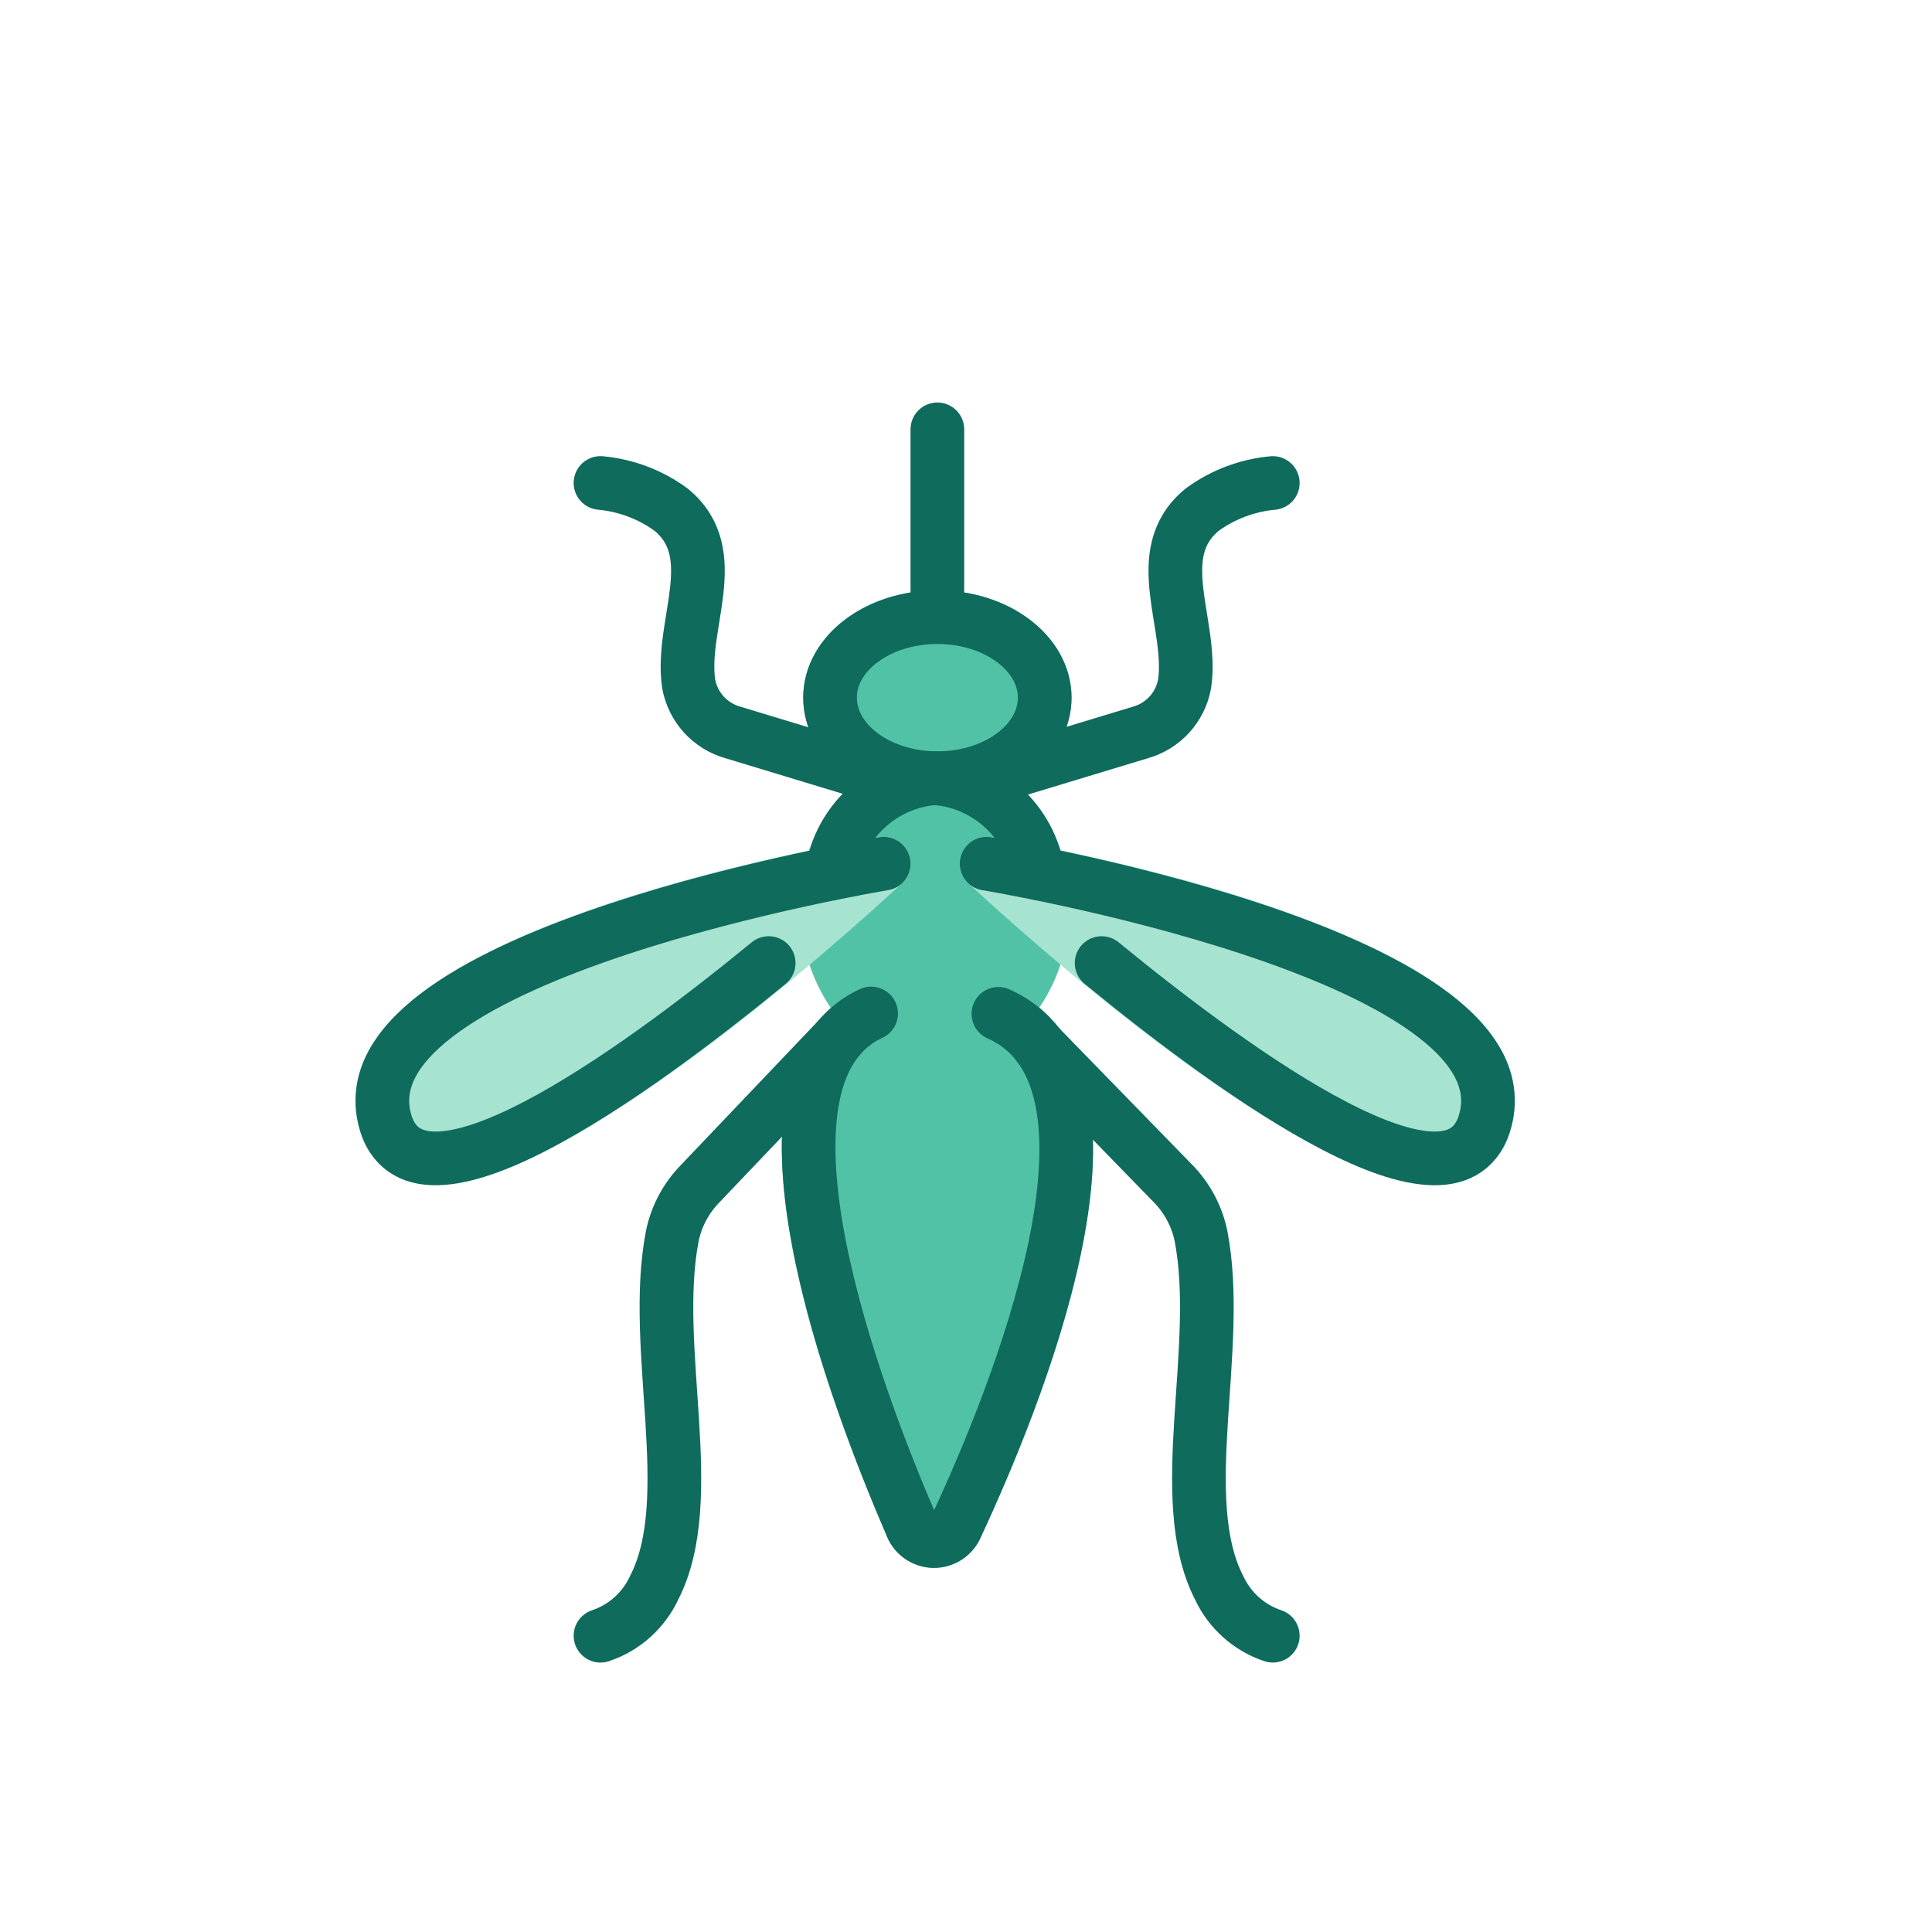
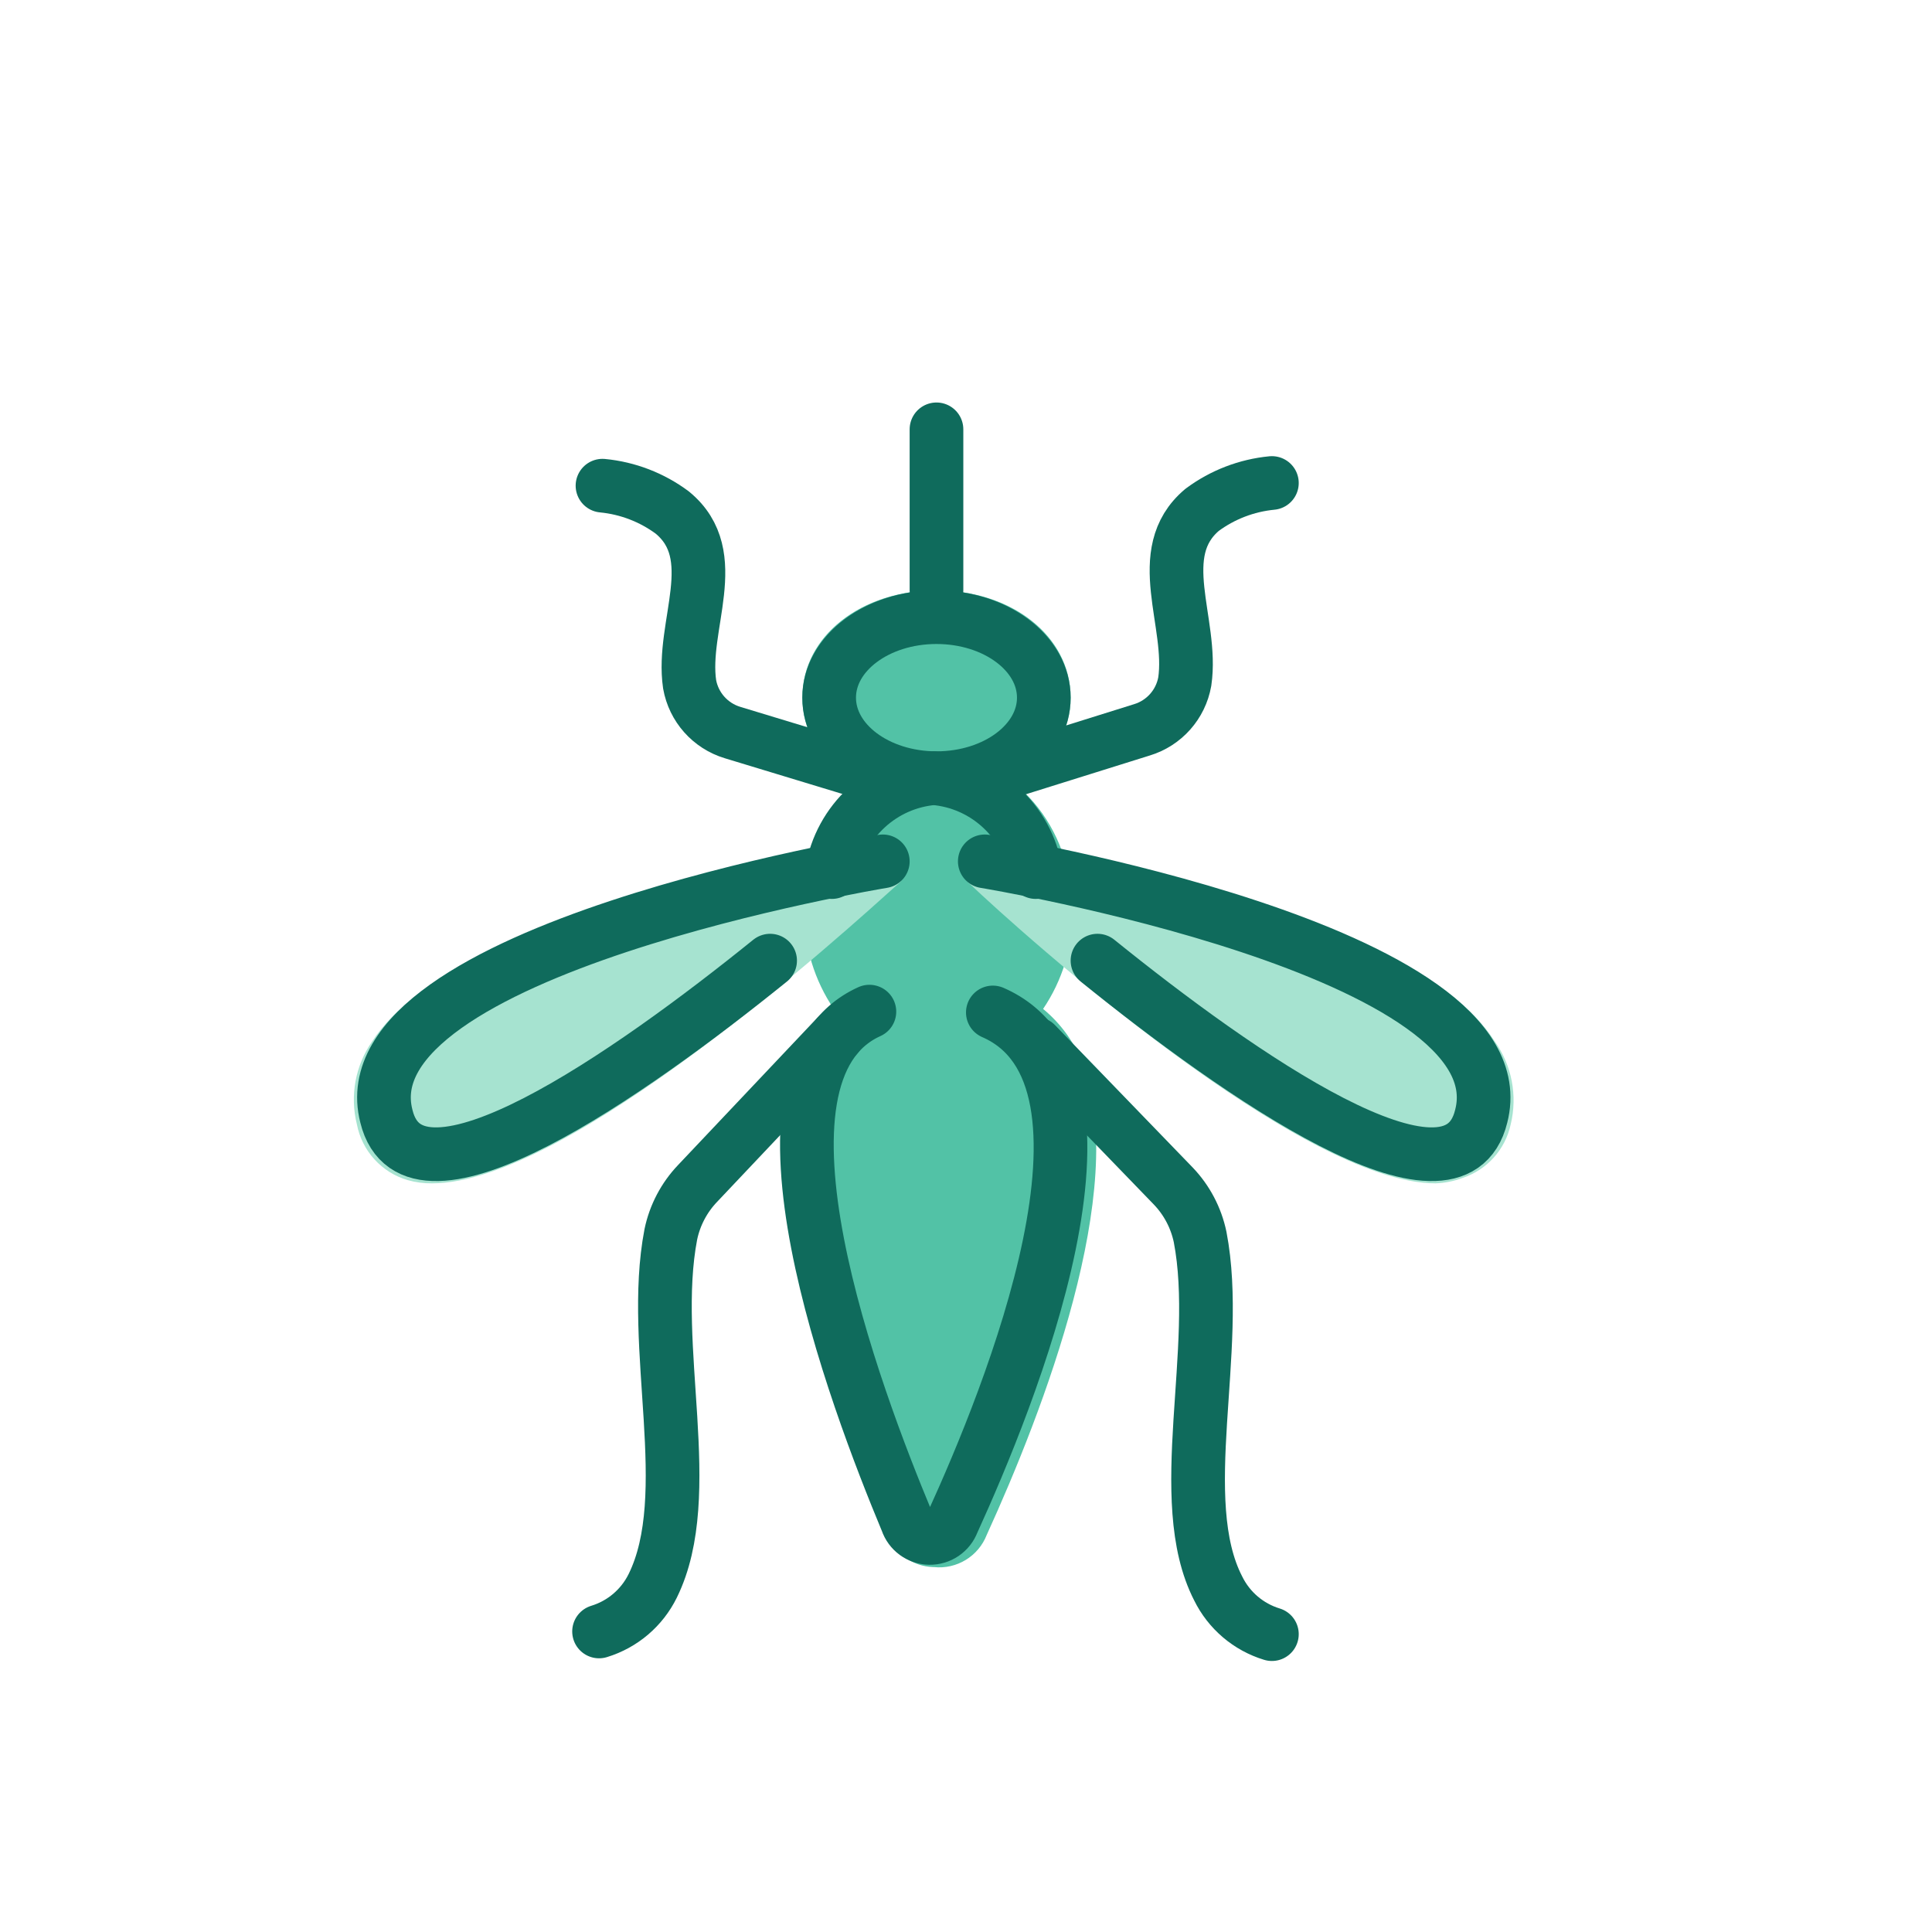
<svg xmlns="http://www.w3.org/2000/svg" fill="#0f6b5c" viewBox="0 0 72 72">
  <g>
-     <path fill="#52c2a6" d="M34.933,30c-2.757,0-5-1.794-5-4s2.243-4,5-4,5,1.794,5,4S37.69,30,34.933,30Z" />
-     <path fill="#52c2a6" d="M34.811,58.431h-.027a1.942,1.942,0,0,1-1.749-1.222c-2.594-6.007-6.09-16.126-2.074-19.648a6.455,6.455,0,0,1-1.118-3.689c0-3.238,2.243-5.872,5-5.872s5,2.634,5,5.872a6.455,6.455,0,0,1-1.111,3.681,5.038,5.038,0,0,1,1.513,2.174c1.739,4.636-1.56,12.98-3.684,17.54A1.934,1.934,0,0,1,34.811,58.431Z" />
-     <path fill="#a6e3d0" d="M16.17,44.159a3.2,3.2,0,0,1-.906-.12A2.703,2.703,0,0,1,13.37,41.97a3.843,3.843,0,0,1,.576-3.157c3.204-4.913,17.235-7.351,18.825-7.612a1,1,0,0,1,.842,1.72C31.49,34.887,21.209,44.159,16.17,44.159Z" />
-     <path fill="#a6e3d0" d="M53.53,44.159c-5.039,0-15.319-9.273-17.442-11.239A1,1,0,0,1,36.93,31.2c1.59.262,15.621,2.699,18.824,7.612A3.843,3.843,0,0,1,56.33,41.97a2.703,2.703,0,0,1-1.893,2.069A3.236,3.236,0,0,1,53.53,44.159Z" />
+     <path fill="#52c2a6" d="M34.9,30c-2.7,0-5-1.7-5-4s2.2-4,5-4,5,1.7,5,4S37.6,30,34.9,30Z" />
+     <path fill="#52c2a6" d="M34.8,58.4h-.027a1.9,1.9,0,0,1-1.7-1.2c-2.5-6.0-6.0-16.1-2.0-19.6a6.4,6.4,0,0,1-1.1-3.6c0-3.2,2.2-5.8,5-5.8s5,2.6,5,5.8a6.4,6.4,0,0,1-1.1,3.6,5.0,5.0,0,0,1,1.5,2.1c1.7,4.6-1.5,12.9-3.6,17.5A1.9,1.9,0,0,1,34.8,58.4Z" />
+     <path fill="#a6e3d0" d="M16.1,44.1a3.2,3.2,0,0,1-.906-.12A2.7,2.7,0,0,1,13.3,41.9a3.8,3.8,0,0,1,.576-3.1c3.2-4.9,17.2-7.3,18.8-7.6a1,1,0,0,1,.842,1.7C31.4,34.8,21.2,44.1,16.1,44.1Z" />
+     <path fill="#a6e3d0" d="M53.5,44.1c-5.0,0-15.3-9.2-17.4-11.2A1,1,0,0,1,36.9,31.2c1.5.262,15.6,2.6,18.8,7.6A3.8,3.8,0,0,1,56.3,41.9a2.7,2.7,0,0,1-1.8,2.0A3.2,3.2,0,0,1,53.5,44.1Z" />
  </g>
  <g>
-     <path fill="none" stroke="#0f6b5c" stroke-linecap="round" stroke-linejoin="round" stroke-width="2" d="M32.933,29l-5.62-1.704a2.306,2.306,0,0,1-1.649-1.819c-.323-2.211,1.338-4.841-.647-6.478a5.271,5.271,0,0,0-2.639-1" />
-     <path fill="none" stroke="#0f6b5c" stroke-linecap="round" stroke-linejoin="round" stroke-width="2" d="M47.433,18a5.271,5.271,0,0,0-2.639,1c-1.985,1.636-.323,4.266-.647,6.478a2.306,2.306,0,0,1-1.649,1.819L36.878,29" />
-     <ellipse cx="34.933" cy="26" rx="4" ry="3" fill="none" stroke="#0f6b5c" stroke-linecap="round" stroke-linejoin="round" stroke-width="2" />
-     <line x1="34.933" x2="34.933" y1="22" y2="16" fill="none" stroke="#0f6b5c" stroke-linecap="round" stroke-linejoin="round" stroke-width="2" />
-     <path fill="none" stroke="#0f6b5c" stroke-linecap="round" stroke-linejoin="round" stroke-width="2" d="M31.294,38.651,26.098,44.107a3.935,3.935,0,0,0-1.044,1.957c-.81,4.203,1.028,9.793-.675,13.106a3.388,3.388,0,0,1-2,1.789" />
-     <path fill="none" stroke="#0f6b5c" stroke-linecap="round" stroke-linejoin="round" stroke-width="2" d="M47.433,60.958a3.389,3.389,0,0,1-2-1.789c-1.703-3.313.135-8.903-.675-13.106a3.935,3.935,0,0,0-1.044-1.957L38.693,38.95" />
-     <path fill="none" stroke="#0f6b5c" stroke-linecap="round" stroke-linejoin="round" stroke-width="2" d="M32.933,32.187s-20.192,3.326-18.594,9.534c1.077,4.187,9.16-1.611,14.308-5.83" />
-     <path fill="none" stroke="#0f6b5c" stroke-linecap="round" stroke-linejoin="round" stroke-width="2" d="M36.768,32.187s20.191,3.326,18.594,9.534c-1.077,4.187-9.16-1.611-14.308-5.83" />
-     <path fill="none" stroke="#0f6b5c" stroke-linecap="round" stroke-linejoin="round" stroke-width="2" d="M38.693,32.548A4.212,4.212,0,0,0,34.842,29a4.213,4.213,0,0,0-3.852,3.553" />
-     <path fill="none" stroke="#0f6b5c" stroke-linecap="round" stroke-linejoin="round" stroke-width="2" d="M32.464,37.77c-5.107,2.36-.517,14.4,1.488,19.044a.902.902,0,0,0,1.701.031c2.142-4.602,7.078-16.613,1.554-19.062" />
+     <path fill="none" stroke="#0f6b5c" stroke-linecap="round" stroke-linejoin="round" stroke-width="2" d="M32.9,29l-5.6-1.7a2.3,2.3,0,0,1-1.6-1.8c-.323-2.2,1.3-4.8-.647-6.4a5.2,5.2,0,0,0-2.6-1" />
+     <path fill="none" stroke="#0f6b5c" stroke-linecap="round" stroke-linejoin="round" stroke-width="2" d="M47.4,18a5.2,5.2,0,0,0-2.6,1c-1.9,1.6-.323,4.2-.647,6.4a2.3,2.3,0,0,1-1.6,1.8L36.8,29" />
+     <ellipse cx="34.9" cy="26" rx="4" ry="3" fill="none" stroke="#0f6b5c" stroke-linecap="round" stroke-linejoin="round" stroke-width="2" />
+     <line x1="34.9" x2="34.9" y1="22" y2="16" fill="none" stroke="#0f6b5c" stroke-linecap="round" stroke-linejoin="round" stroke-width="2" />
+     <path fill="none" stroke="#0f6b5c" stroke-linecap="round" stroke-linejoin="round" stroke-width="2" d="M31.2,38.6,26.0,44.1a3.9,3.9,0,0,0-1.0,1.9c-.81,4.2,1.0,9.7-.675,13.1a3.3,3.3,0,0,1-2,1.7" />
+     <path fill="none" stroke="#0f6b5c" stroke-linecap="round" stroke-linejoin="round" stroke-width="2" d="M47.4,60.9a3.3,3.3,0,0,1-2-1.7c-1.7-3.3.135-8.9-.675-13.1a3.9,3.9,0,0,0-1.0-1.9L38.6,38.9" />
+     <path fill="none" stroke="#0f6b5c" stroke-linecap="round" stroke-linejoin="round" stroke-width="2" d="M32.9,32.1s-20.1,3.3-18.5,9.5c1.0,4.1,9.1-1.6,14.3-5.8" />
+     <path fill="none" stroke="#0f6b5c" stroke-linecap="round" stroke-linejoin="round" stroke-width="2" d="M36.7,32.1s20.1,3.3,18.5,9.5c-1.0,4.1-9.1-1.6-14.3-5.8" />
+     <path fill="none" stroke="#0f6b5c" stroke-linecap="round" stroke-linejoin="round" stroke-width="2" d="M38.6,32.5A4.2,4.2,0,0,0,34.8,29a4.2,4.2,0,0,0-3.8,3.5" />
+     <path fill="none" stroke="#0f6b5c" stroke-linecap="round" stroke-linejoin="round" stroke-width="2" d="M32.4,37.7c-5.1,2.3-.517,14.4,1.4,19.0a.902.9,0,0,0,1.7.031c2.1-4.6,7.0-16.6,1.5-19.0" />
  </g>
</svg>
